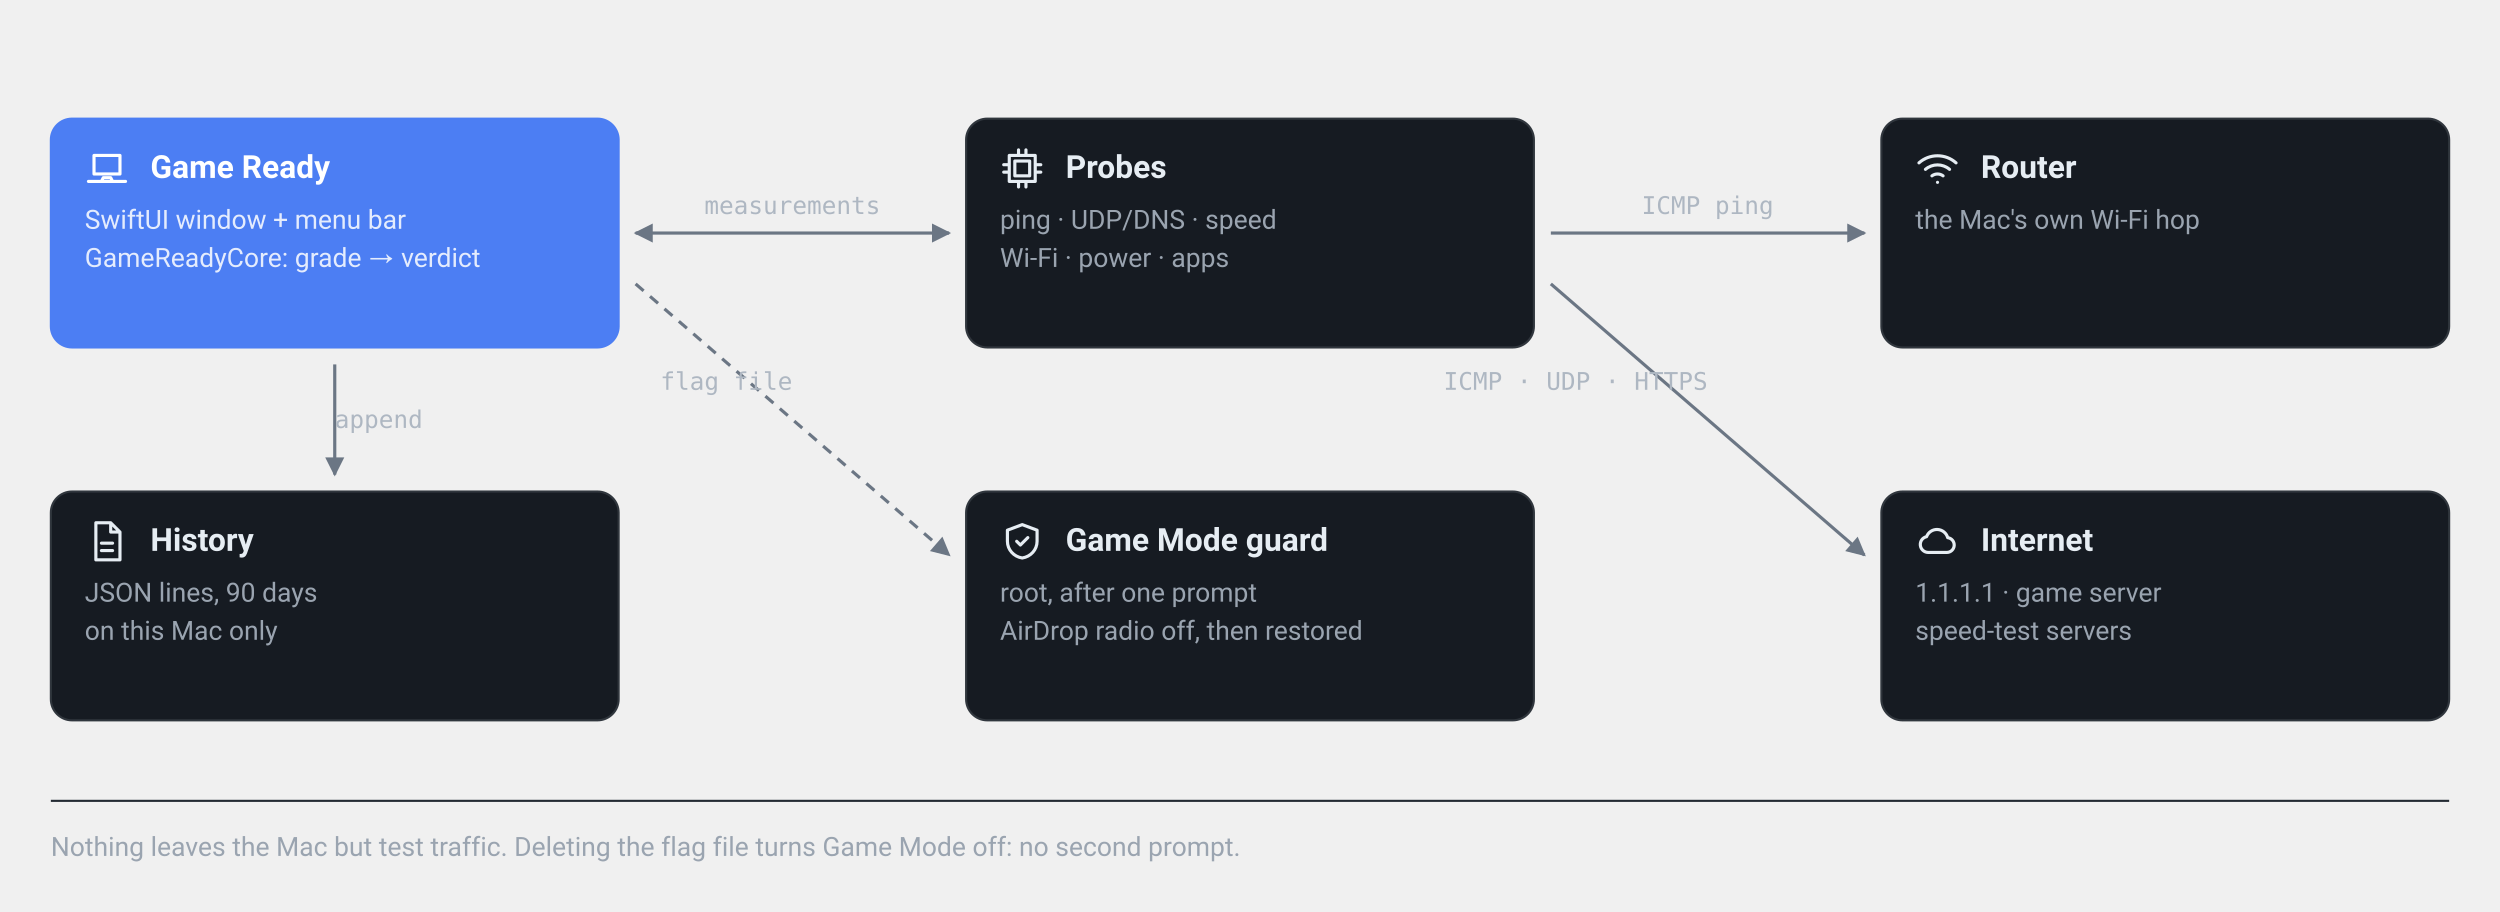
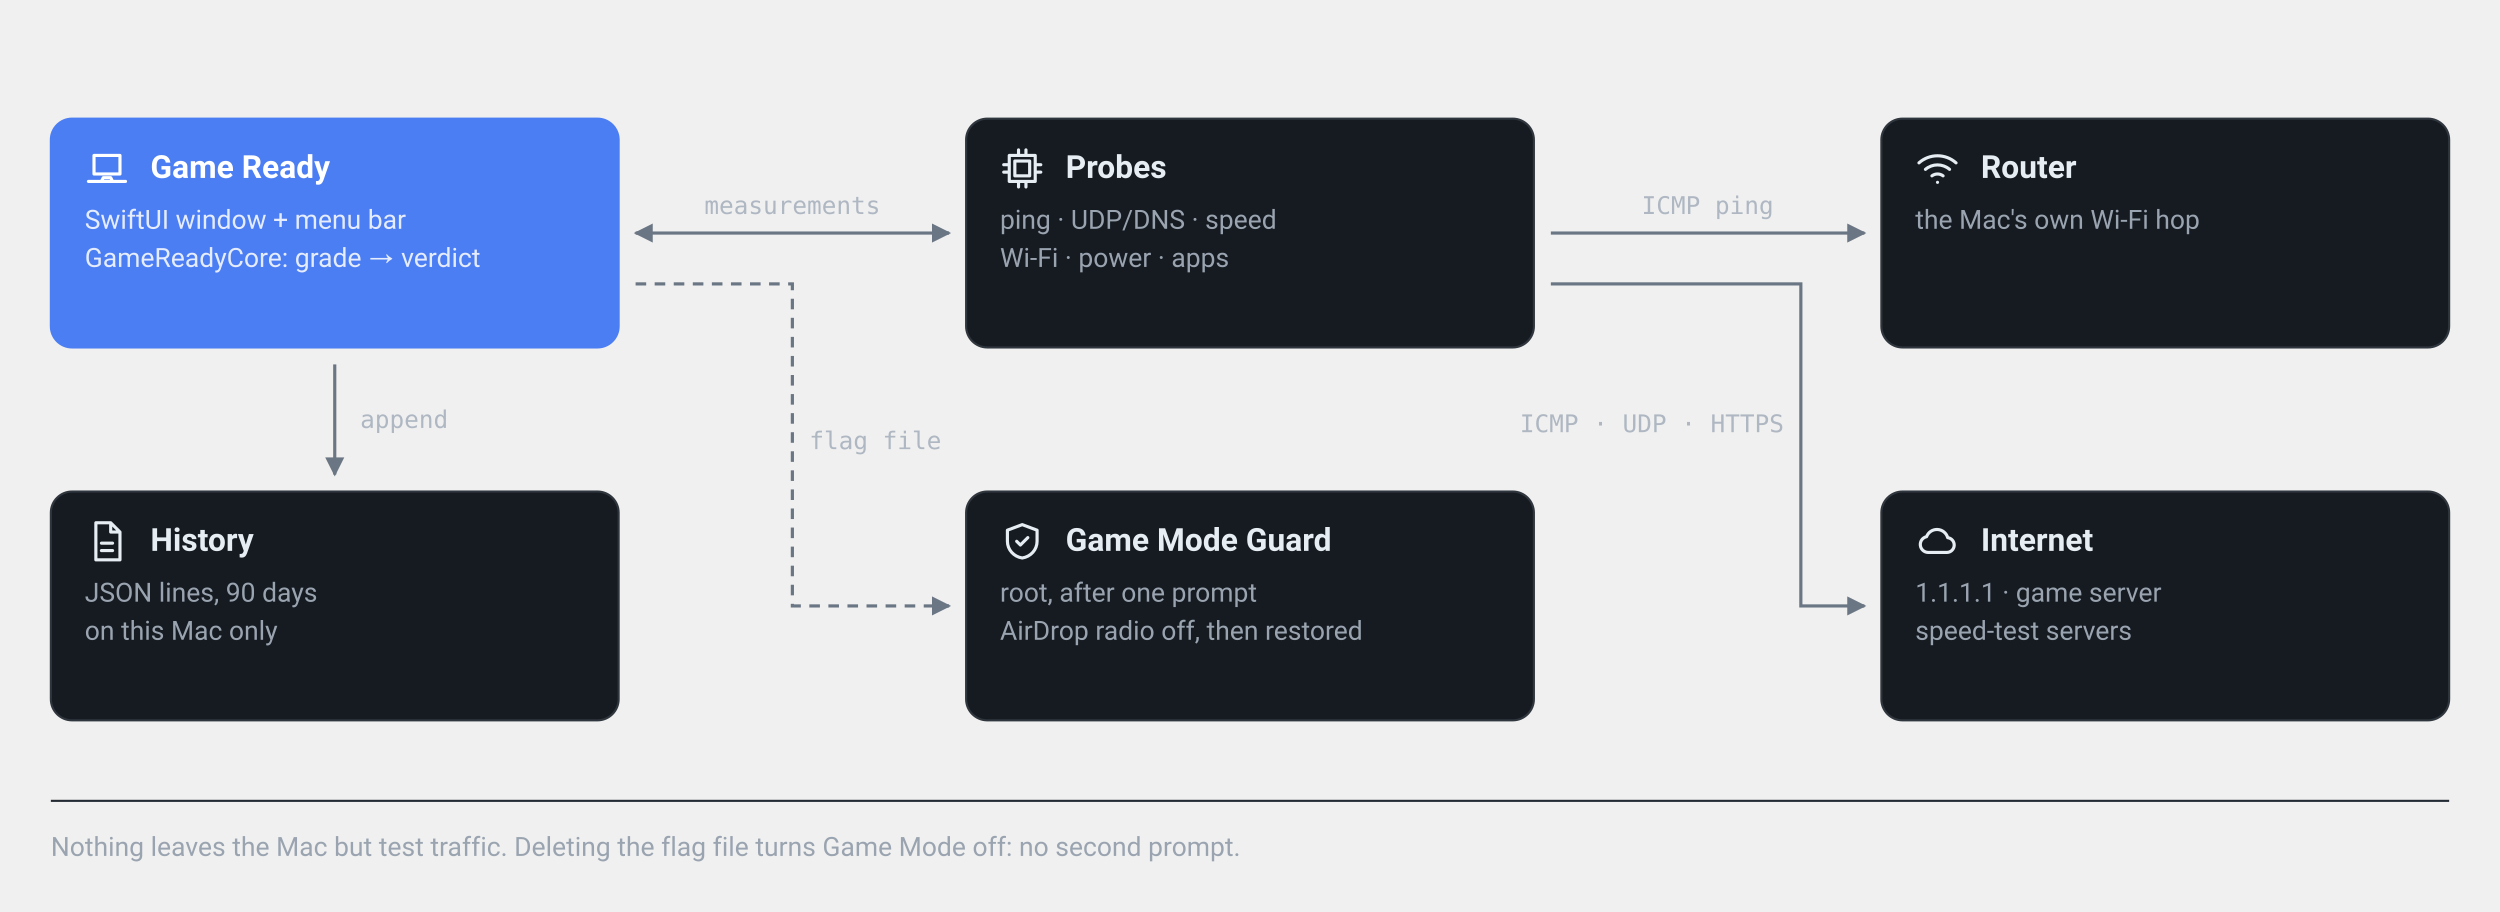
<svg xmlns="http://www.w3.org/2000/svg" viewBox="0 0 1180 430" width="1180" height="430" role="img" aria-label="Game Ready runs probes on the Mac against the router and a few internet hosts, grades the results into one verdict, saves history on the Mac, and starts a root guard for Game Mode only after a password prompt.">
  <defs>
    <marker id="a" viewBox="0 0 10 10" refX="9" refY="5" markerWidth="6" markerHeight="6" orient="auto-start-reverse">
      <path d="M0 0 10 5 0 10z" fill="#6b7684" />
    </marker>
    <marker id="b" viewBox="0 0 10 10" refX="1" refY="5" markerWidth="6" markerHeight="6" orient="auto">
      <path d="M10 0 0 5 10 10z" fill="#6b7684" />
    </marker>
  </defs>
  <rect x="24" y="56" width="268" height="108" rx="10" fill="#4c7ef3" stroke="#4c7ef3" stroke-width="1" />
  <g transform="translate(40.0,69.0) scale(0.875)" fill="none" stroke="#ffffff" stroke-width="1.7" stroke-linecap="round" stroke-linejoin="round">
    <path d="M5 5h14v10H5z M2 19h20 M9 19l1-2h4l1 2" />
  </g>
  <text x="71.0" y="84.0" font-family="system-ui,-apple-system,'Segoe UI',Roboto,Helvetica,Arial,sans-serif" font-size="15" fill="#ffffff" text-anchor="start" font-weight="600">Game Ready</text>
  <text x="40.0" y="108.0" font-family="system-ui,-apple-system,'Segoe UI',Roboto,Helvetica,Arial,sans-serif" font-size="12.5" fill="#ffffff" text-anchor="start" opacity="0.85">SwiftUI window + menu bar</text>
  <text x="40.0" y="126.0" font-family="system-ui,-apple-system,'Segoe UI',Roboto,Helvetica,Arial,sans-serif" font-size="12.5" fill="#ffffff" text-anchor="start" opacity="0.85">GameReadyCore: grade → verdict</text>
  <rect x="24" y="232" width="268" height="108" rx="10" fill="#161b22" stroke="#30363d" stroke-width="1" />
  <g transform="translate(40.0,245.0) scale(0.875)" fill="none" stroke="#e6edf3" stroke-width="1.7" stroke-linecap="round" stroke-linejoin="round">
    <path d="M6 2h8l5 5v15H6z M14 2v5h5 M9 13h6 M9 17h6" />
  </g>
  <text x="71.0" y="260.0" font-family="system-ui,-apple-system,'Segoe UI',Roboto,Helvetica,Arial,sans-serif" font-size="15" fill="#e6edf3" text-anchor="start" font-weight="600">History</text>
  <text x="40.0" y="284.0" font-family="system-ui,-apple-system,'Segoe UI',Roboto,Helvetica,Arial,sans-serif" font-size="12.5" fill="#9aa4b0" text-anchor="start">JSON lines, 90 days</text>
  <text x="40.0" y="302.0" font-family="system-ui,-apple-system,'Segoe UI',Roboto,Helvetica,Arial,sans-serif" font-size="12.5" fill="#9aa4b0" text-anchor="start">on this Mac only</text>
  <rect x="456" y="56" width="268" height="108" rx="10" fill="#161b22" stroke="#30363d" stroke-width="1" />
  <g transform="translate(472.0,69.0) scale(0.875)" fill="none" stroke="#e6edf3" stroke-width="1.7" stroke-linecap="round" stroke-linejoin="round">
    <path d="M8 8h8v8H8z M5 5h14v14H5z M10 2v3 M14 2v3 M10 19v3 M14 19v3 M2 10h3 M2 14h3 M19 10h3 M19 14h3" />
  </g>
  <text x="503.0" y="84.0" font-family="system-ui,-apple-system,'Segoe UI',Roboto,Helvetica,Arial,sans-serif" font-size="15" fill="#e6edf3" text-anchor="start" font-weight="600">Probes</text>
  <text x="472.0" y="108.0" font-family="system-ui,-apple-system,'Segoe UI',Roboto,Helvetica,Arial,sans-serif" font-size="12.5" fill="#9aa4b0" text-anchor="start">ping · UDP/DNS · speed</text>
  <text x="472.0" y="126.0" font-family="system-ui,-apple-system,'Segoe UI',Roboto,Helvetica,Arial,sans-serif" font-size="12.5" fill="#9aa4b0" text-anchor="start">Wi-Fi · power · apps</text>
  <rect x="456" y="232" width="268" height="108" rx="10" fill="#161b22" stroke="#30363d" stroke-width="1" />
  <g transform="translate(472.0,245.0) scale(0.875)" fill="none" stroke="#e6edf3" stroke-width="1.7" stroke-linecap="round" stroke-linejoin="round">
    <path d="M12 3 4 6v6c0 4.5 3.4 8.3 8 9 4.6-.7 8-4.5 8-9V6z M9 12l2 2 4-4" />
  </g>
-   <text x="503.0" y="260.0" font-family="system-ui,-apple-system,'Segoe UI',Roboto,Helvetica,Arial,sans-serif" font-size="15" fill="#e6edf3" text-anchor="start" font-weight="600">Game Mode guard</text>
+   <text x="503.0" y="260.0" font-family="system-ui,-apple-system,'Segoe UI',Roboto,Helvetica,Arial,sans-serif" font-size="15" fill="#e6edf3" text-anchor="start" font-weight="600">Game Mode Guard</text>
  <text x="472.0" y="284.0" font-family="system-ui,-apple-system,'Segoe UI',Roboto,Helvetica,Arial,sans-serif" font-size="12.5" fill="#9aa4b0" text-anchor="start">root, after one prompt</text>
  <text x="472.0" y="302.0" font-family="system-ui,-apple-system,'Segoe UI',Roboto,Helvetica,Arial,sans-serif" font-size="12.5" fill="#9aa4b0" text-anchor="start">AirDrop radio off, then restored</text>
  <rect x="888" y="56" width="268" height="108" rx="10" fill="#161b22" stroke="#30363d" stroke-width="1" />
  <g transform="translate(904.0,69.0) scale(0.875)" fill="none" stroke="#e6edf3" stroke-width="1.7" stroke-linecap="round" stroke-linejoin="round">
    <path d="M2 9a15 15 0 0 1 20 0 M5.5 12.5a10 10 0 0 1 13 0 M9 16a5 5 0 0 1 6 0 M12 19.5h.01" />
  </g>
  <text x="935.0" y="84.0" font-family="system-ui,-apple-system,'Segoe UI',Roboto,Helvetica,Arial,sans-serif" font-size="15" fill="#e6edf3" text-anchor="start" font-weight="600">Router</text>
  <text x="904.0" y="108.0" font-family="system-ui,-apple-system,'Segoe UI',Roboto,Helvetica,Arial,sans-serif" font-size="12.5" fill="#9aa4b0" text-anchor="start">the Mac's own Wi-Fi hop</text>
  <rect x="888" y="232" width="268" height="108" rx="10" fill="#161b22" stroke="#30363d" stroke-width="1" />
  <g transform="translate(904.0,245.0) scale(0.875)" fill="none" stroke="#e6edf3" stroke-width="1.7" stroke-linecap="round" stroke-linejoin="round">
    <path d="M7 18h10a4 4 0 0 0 .5-7.97A6 6 0 0 0 6.1 9.5 4.3 4.3 0 0 0 7 18z" />
  </g>
  <text x="935.0" y="260.0" font-family="system-ui,-apple-system,'Segoe UI',Roboto,Helvetica,Arial,sans-serif" font-size="15" fill="#e6edf3" text-anchor="start" font-weight="600">Internet</text>
  <text x="904.0" y="284.0" font-family="system-ui,-apple-system,'Segoe UI',Roboto,Helvetica,Arial,sans-serif" font-size="12.5" fill="#9aa4b0" text-anchor="start">1.1.1.1 · game server</text>
  <text x="904.0" y="302.0" font-family="system-ui,-apple-system,'Segoe UI',Roboto,Helvetica,Arial,sans-serif" font-size="12.5" fill="#9aa4b0" text-anchor="start">speed-test servers</text>
  <polyline points="300,110.0 448,110.0" fill="none" stroke="#6b7684" stroke-width="1.5" marker-end="url(#a)" marker-start="url(#b)" />
  <text x="374.0" y="101.0" font-family="ui-monospace,SFMono-Regular,'SF Mono',Menlo,Consolas,monospace" font-size="11.5" fill="#aeb7c2" text-anchor="middle">measurements</text>
  <polyline points="732,110.0 880,110.0" fill="none" stroke="#6b7684" stroke-width="1.5" marker-end="url(#a)" />
  <text x="806.0" y="101.0" font-family="ui-monospace,SFMono-Regular,'SF Mono',Menlo,Consolas,monospace" font-size="11.5" fill="#aeb7c2" text-anchor="middle">ICMP ping</text>
-   <polyline points="732,134.0 880,262.0" fill="none" stroke="#6b7684" stroke-width="1.5" marker-end="url(#a)" />
-   <text x="806.0" y="184.0" font-family="ui-monospace,SFMono-Regular,'SF Mono',Menlo,Consolas,monospace" font-size="11.5" fill="#aeb7c2" text-anchor="end">ICMP · UDP · HTTPS</text>
+   <polyline points="732,134.0 850,134.0 850,286.0 880,286.0" fill="none" stroke="#6b7684" stroke-width="1.5" marker-end="url(#a)" />
+   <text x="842.0" y="204.0" font-family="ui-monospace,SFMono-Regular,'SF Mono',Menlo,Consolas,monospace" font-size="11.5" fill="#aeb7c2" text-anchor="end">ICMP · UDP · HTTPS</text>
  <polyline points="158.0,172 158.0,224" fill="none" stroke="#6b7684" stroke-width="1.5" marker-end="url(#a)" />
-   <text x="158.0" y="202.0" font-family="ui-monospace,SFMono-Regular,'SF Mono',Menlo,Consolas,monospace" font-size="11.5" fill="#aeb7c2" text-anchor="start">  append</text>
-   <polyline points="300,134.0 448,262.0" fill="none" stroke="#6b7684" stroke-width="1.5" stroke-dasharray="5 4" marker-end="url(#a)" />
-   <text x="374.0" y="184.0" font-family="ui-monospace,SFMono-Regular,'SF Mono',Menlo,Consolas,monospace" font-size="11.5" fill="#aeb7c2" text-anchor="end">flag file</text>
+   <text x="170.0" y="202.0" font-family="ui-monospace,SFMono-Regular,'SF Mono',Menlo,Consolas,monospace" font-size="11.5" fill="#aeb7c2" text-anchor="start">append</text>
+   <polyline points="300,134.0 374,134.0 374,286.0 448,286.0" fill="none" stroke="#6b7684" stroke-width="1.5" stroke-dasharray="5 4" marker-end="url(#a)" />
+   <text x="382.0" y="212.0" font-family="ui-monospace,SFMono-Regular,'SF Mono',Menlo,Consolas,monospace" font-size="11.5" fill="#aeb7c2" text-anchor="start">flag file</text>
  <line x1="24" y1="378" x2="1156" y2="378" stroke="#232a33" stroke-width="1" />
  <text x="24.0" y="404.0" font-family="system-ui,-apple-system,'Segoe UI',Roboto,Helvetica,Arial,sans-serif" font-size="12.5" fill="#9aa4b0" text-anchor="start">Nothing leaves the Mac but test traffic. Deleting the flag file turns Game Mode off: no second prompt.</text>
</svg>
